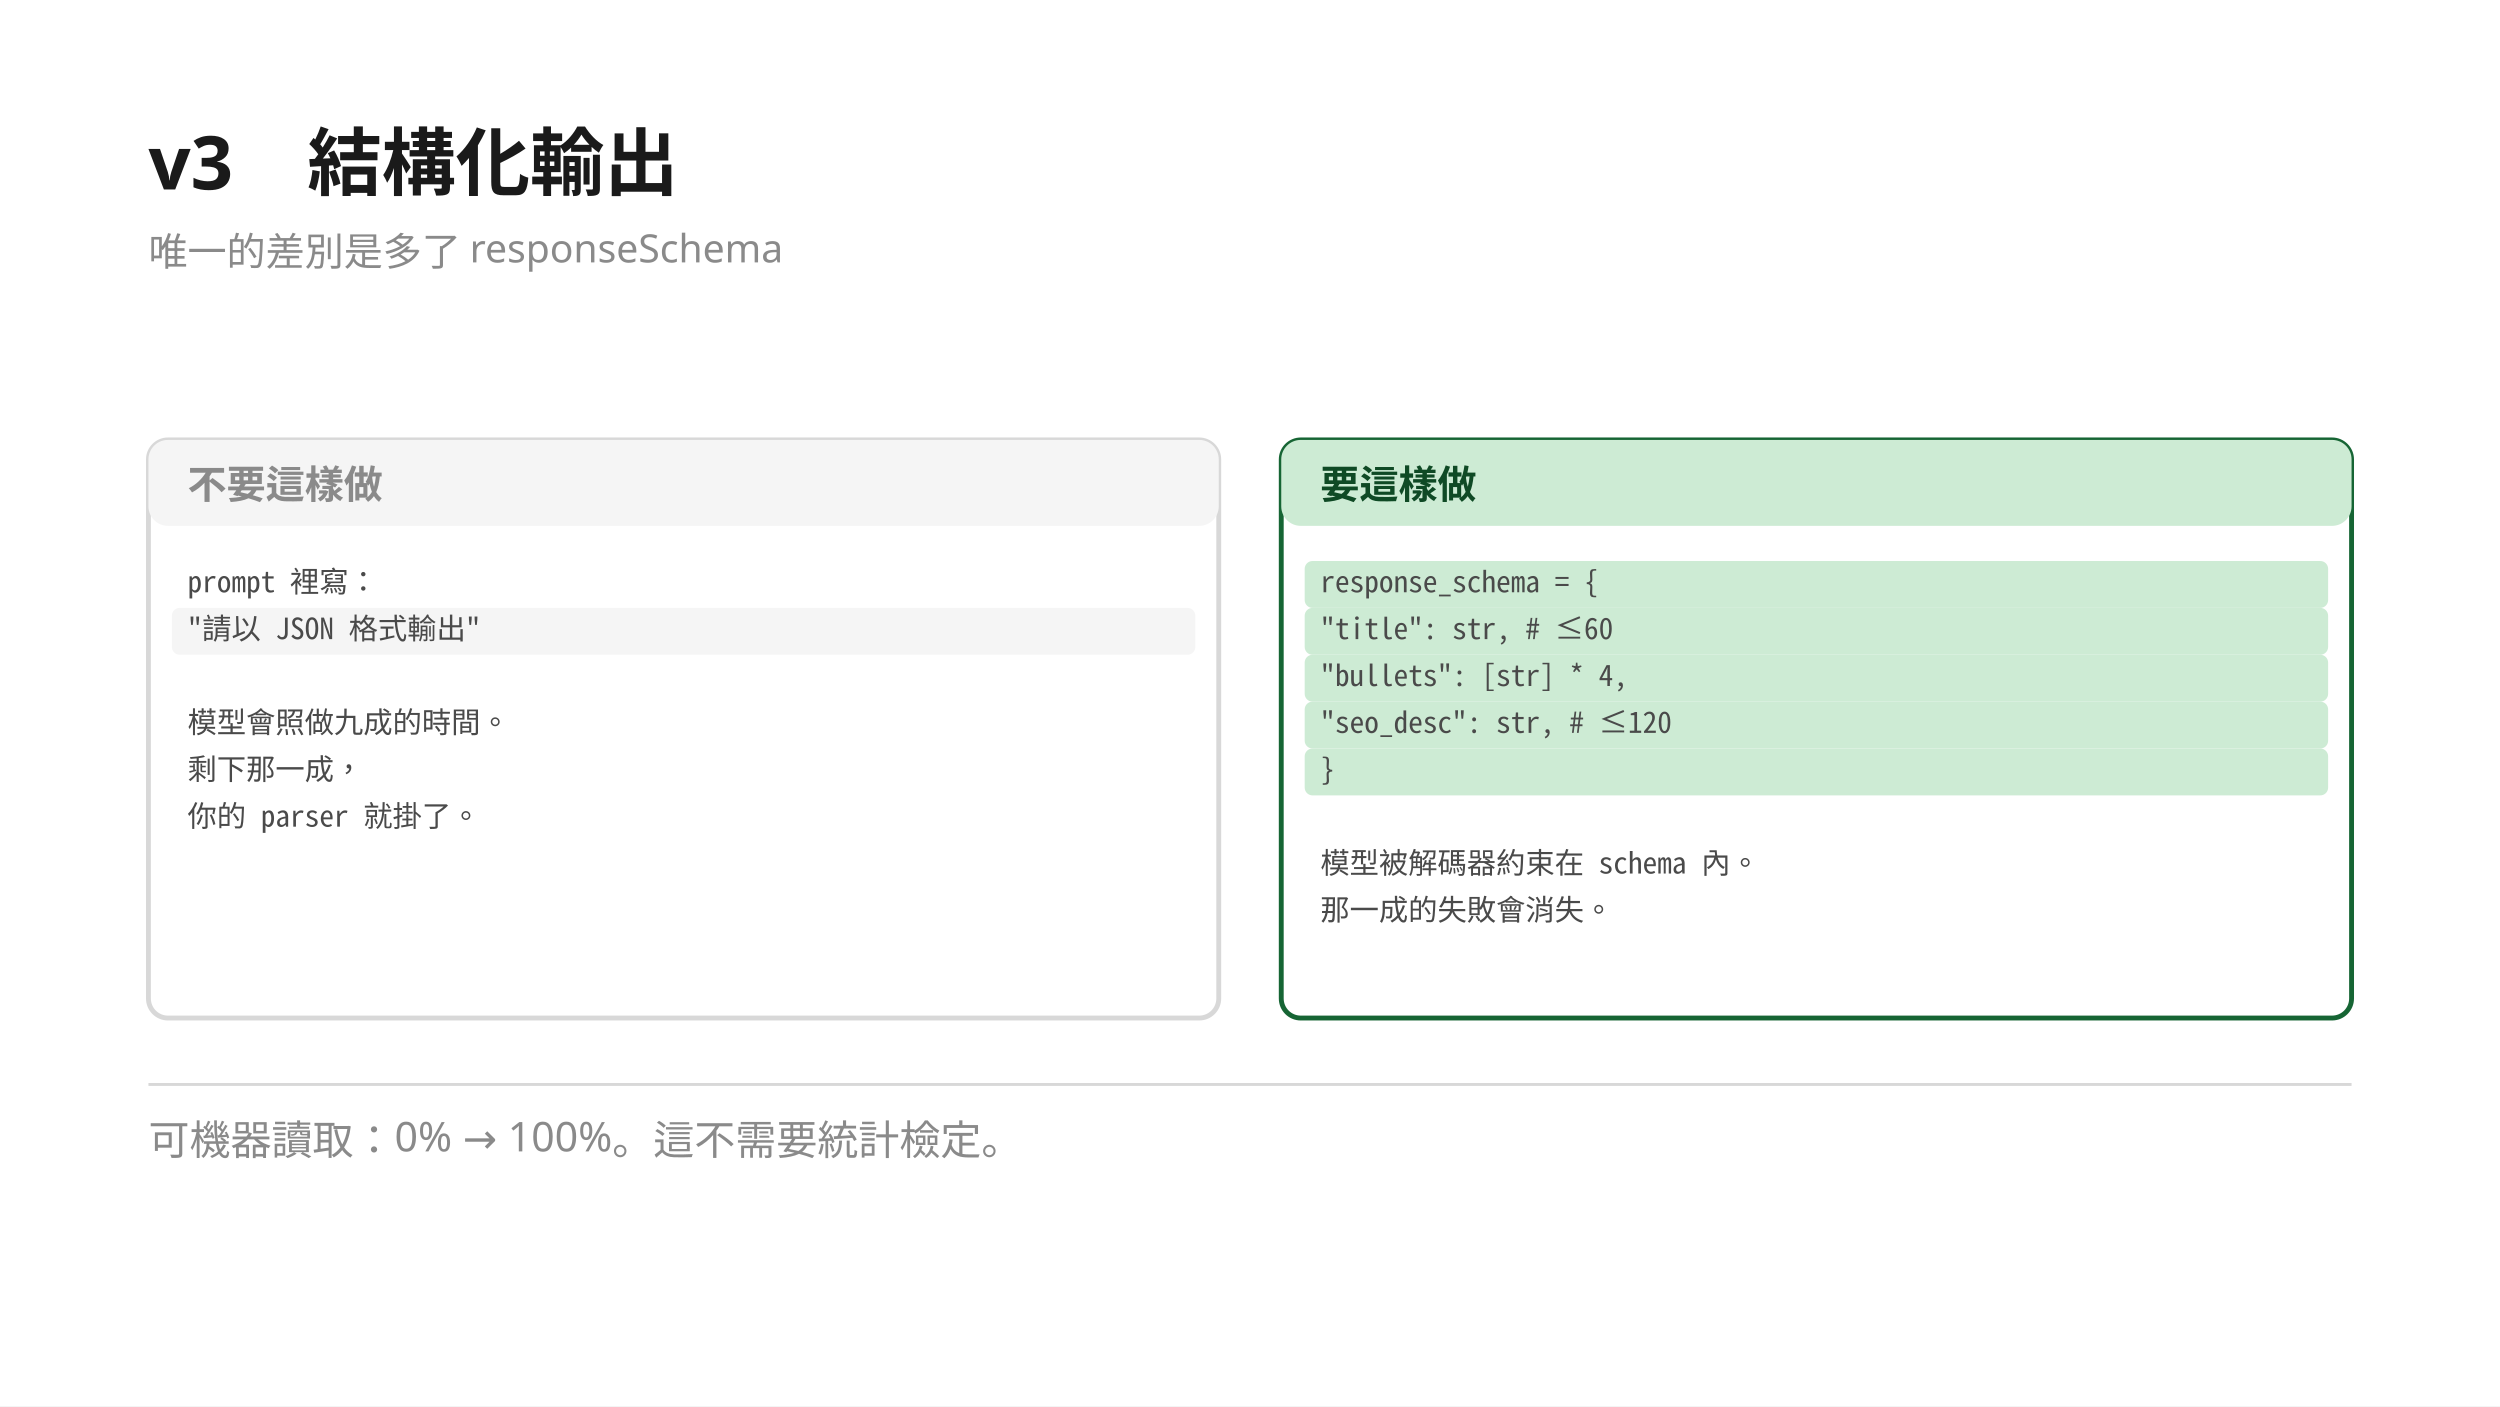
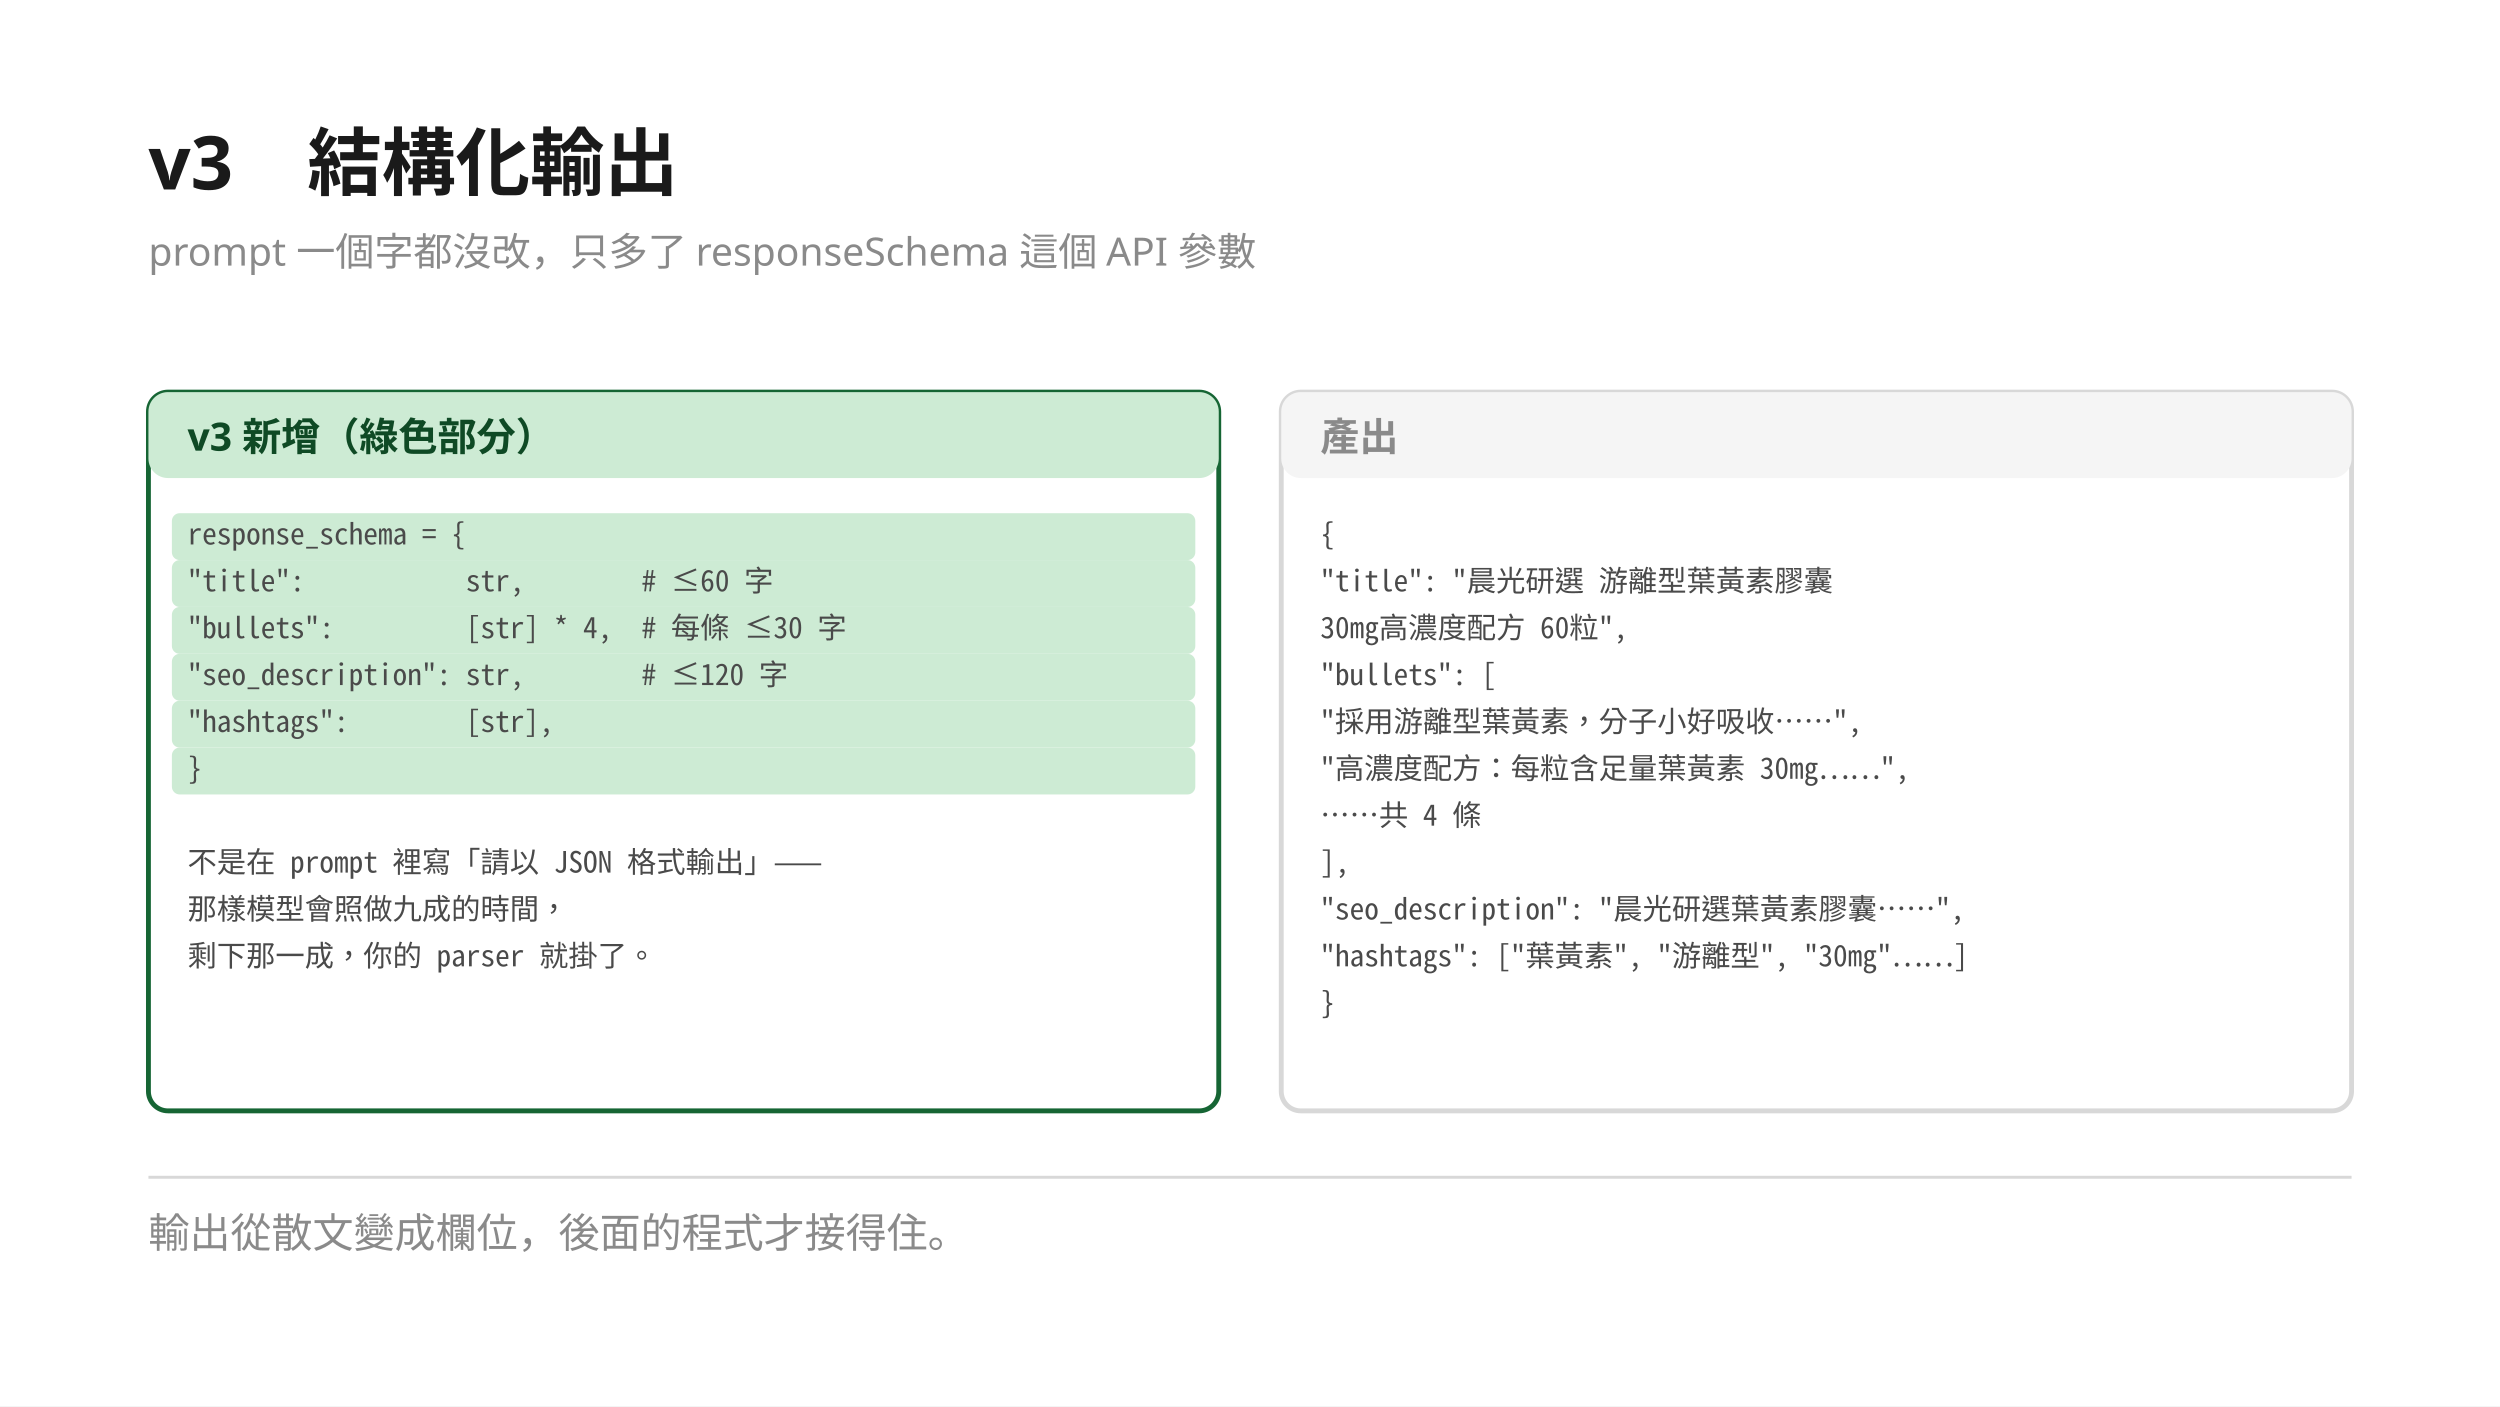
<svg xmlns="http://www.w3.org/2000/svg" viewBox="0 0 1280 720" width="1280" height="720" font-family="'PingFang TC','Noto Sans TC','Microsoft JhengHei','Hiragino Sans TC',sans-serif">
  <rect width="1280" height="720" fill="#ffffff" />
  <text x="76" y="97" font-size="38" fill="#1A1A1A" font-weight="700">v3　結構化輸出</text>
-   <text x="76" y="136" font-size="20" fill="#8A8A8A">唯一的差別是多了 responseSchema</text>
-   <rect x="76.0" y="225.24" width="548.0" height="296" rx="10" fill="#ffffff" stroke="#D8D8D8" stroke-width="2.5" />
-   <rect x="76.0" y="225.24" width="548.0" height="44" rx="10" fill="#F5F5F5" stroke="none" stroke-width="2" />
-   <text x="96.0" y="255.24" font-size="20" fill="#8A8A8A" font-weight="700">不要這樣做</text>
-   <text x="96.0" y="303.24" font-size="15" fill="#4A4A4A" font-family="'SF Mono','Menlo','Consolas','Noto Sans Mono CJK TC',monospace">prompt 裡寫：</text>
-   <rect x="88.0" y="311.24" width="524.0" height="24" rx="4" fill="#F5F5F5" stroke="none" stroke-width="2" />
-   <text x="96.0" y="327.24" font-size="15" fill="#4A4A4A" font-family="'SF Mono','Menlo','Consolas','Noto Sans Mono CJK TC',monospace">  "請以 JSON 格式輸出"</text>
-   <text x="96.0" y="351.24" font-size="15" fill="#4A4A4A" font-family="'SF Mono','Menlo','Consolas','Noto Sans Mono CJK TC',monospace" />
-   <text x="96.0" y="375.24" font-size="15" fill="#4A4A4A" font-family="'SF Mono','Menlo','Consolas','Noto Sans Mono CJK TC',monospace">模型會照做九成的時間。</text>
-   <text x="96.0" y="399.24" font-size="15" fill="#4A4A4A" font-family="'SF Mono','Menlo','Consolas','Noto Sans Mono CJK TC',monospace">剩下那一成，</text>
-   <text x="96.0" y="423.24" font-size="15" fill="#4A4A4A" font-family="'SF Mono','Menlo','Consolas','Noto Sans Mono CJK TC',monospace">你的 parser 就掛了。</text>
-   <rect x="656.0" y="225.24" width="548.0" height="296" rx="10" fill="#ffffff" stroke="#166534" stroke-width="2.5" />
-   <rect x="656.0" y="225.24" width="548.0" height="44" rx="10" fill="#CDEBD4" stroke="none" stroke-width="2" />
-   <text x="676.0" y="255.24" font-size="20" fill="#0F4A25" font-weight="700">要這樣做</text>
-   <rect x="668.0" y="287.24" width="524.0" height="24" rx="4" fill="#CDEBD4" stroke="none" stroke-width="2" />
-   <text x="676.0" y="303.24" font-size="15" fill="#4A4A4A" font-family="'SF Mono','Menlo','Consolas','Noto Sans Mono CJK TC',monospace">response_schema = {</text>
-   <rect x="668.0" y="311.24" width="524.0" height="24" rx="4" fill="#CDEBD4" stroke="none" stroke-width="2" />
-   <text x="676.0" y="327.24" font-size="15" fill="#4A4A4A" font-family="'SF Mono','Menlo','Consolas','Noto Sans Mono CJK TC',monospace">  "title":   str,  # ≤60</text>
-   <rect x="668.0" y="335.24" width="524.0" height="24" rx="4" fill="#CDEBD4" stroke="none" stroke-width="2" />
-   <text x="676.0" y="351.24" font-size="15" fill="#4A4A4A" font-family="'SF Mono','Menlo','Consolas','Noto Sans Mono CJK TC',monospace">  "bullets": [str] * 4,</text>
-   <rect x="668.0" y="359.24" width="524.0" height="24" rx="4" fill="#CDEBD4" stroke="none" stroke-width="2" />
-   <text x="676.0" y="375.24" font-size="15" fill="#4A4A4A" font-family="'SF Mono','Menlo','Consolas','Noto Sans Mono CJK TC',monospace">  "seo_desc": str, # ≤120</text>
-   <rect x="668.0" y="383.24" width="524.0" height="24" rx="4" fill="#CDEBD4" stroke="none" stroke-width="2" />
-   <text x="676.0" y="399.24" font-size="15" fill="#4A4A4A" font-family="'SF Mono','Menlo','Consolas','Noto Sans Mono CJK TC',monospace">}</text>
-   <text x="676.0" y="423.24" font-size="15" fill="#4A4A4A" font-family="'SF Mono','Menlo','Consolas','Noto Sans Mono CJK TC',monospace" />
-   <text x="676.0" y="447.24" font-size="15" fill="#4A4A4A" font-family="'SF Mono','Menlo','Consolas','Noto Sans Mono CJK TC',monospace">模型被解碼器約束在 schema 內。</text>
-   <text x="676.0" y="471.24" font-size="15" fill="#4A4A4A" font-family="'SF Mono','Menlo','Consolas','Noto Sans Mono CJK TC',monospace">那一成的失敗會消失。</text>
-   <line x1="76" y1="555.24" x2="1204" y2="555.24" stroke="#D8D8D8" stroke-width="1.5" />
-   <text x="76" y="591.24" font-size="21" fill="#8A8A8A">可機器讀取：0% → 100%。這不需要統計檢定。</text>
+   <text x="76" y="136" font-size="20" fill="#8A8A8A">prompt 一個字都沒改，只多了 responseSchema 這個 API 參數</text>
+   <rect x="76.0" y="200.76" width="548.0" height="368" rx="10" fill="#ffffff" stroke="#166534" stroke-width="2.5" />
+   <rect x="76.0" y="200.76" width="548.0" height="44" rx="10" fill="#CDEBD4" stroke="none" stroke-width="2" />
+   <text x="96.0" y="230.76" font-size="20" fill="#0F4A25" font-weight="700">v3 新增（綠色部分）</text>
+   <rect x="88.0" y="262.76" width="524.0" height="24" rx="4" fill="#CDEBD4" stroke="none" stroke-width="2" />
+   <text x="96.0" y="278.76" font-size="15" fill="#4A4A4A" font-family="'SF Mono','Menlo','Consolas','Noto Sans Mono CJK TC',monospace">response_schema = {</text>
+   <rect x="88.0" y="286.76" width="524.0" height="24" rx="4" fill="#CDEBD4" stroke="none" stroke-width="2" />
+   <text x="96.0" y="302.76" font-size="15" fill="#4A4A4A" font-family="'SF Mono','Menlo','Consolas','Noto Sans Mono CJK TC',monospace">  "title":           str,        # ≤60 字</text>
+   <rect x="88.0" y="310.76" width="524.0" height="24" rx="4" fill="#CDEBD4" stroke="none" stroke-width="2" />
+   <text x="96.0" y="326.76" font-size="15" fill="#4A4A4A" font-family="'SF Mono','Menlo','Consolas','Noto Sans Mono CJK TC',monospace">  "bullets":         [str] * 4,  # 每條 ≤30 字</text>
+   <rect x="88.0" y="334.76" width="524.0" height="24" rx="4" fill="#CDEBD4" stroke="none" stroke-width="2" />
+   <text x="96.0" y="350.76" font-size="15" fill="#4A4A4A" font-family="'SF Mono','Menlo','Consolas','Noto Sans Mono CJK TC',monospace">  "seo_description": str,        # ≤120 字</text>
+   <rect x="88.0" y="358.76" width="524.0" height="24" rx="4" fill="#CDEBD4" stroke="none" stroke-width="2" />
+   <text x="96.0" y="374.76" font-size="15" fill="#4A4A4A" font-family="'SF Mono','Menlo','Consolas','Noto Sans Mono CJK TC',monospace">  "hashtags":        [str],</text>
+   <rect x="88.0" y="382.76" width="524.0" height="24" rx="4" fill="#CDEBD4" stroke="none" stroke-width="2" />
+   <text x="96.0" y="398.76" font-size="15" fill="#4A4A4A" font-family="'SF Mono','Menlo','Consolas','Noto Sans Mono CJK TC',monospace">}</text>
+   <text x="96.0" y="422.76" font-size="15" fill="#4A4A4A" font-family="'SF Mono','Menlo','Consolas','Noto Sans Mono CJK TC',monospace" />
+   <text x="96.0" y="446.76" font-size="15" fill="#4A4A4A" font-family="'SF Mono','Menlo','Consolas','Noto Sans Mono CJK TC',monospace">不是在 prompt 裡寫「請以 JSON 格式輸出」——</text>
+   <text x="96.0" y="470.76" font-size="15" fill="#4A4A4A" font-family="'SF Mono','Menlo','Consolas','Noto Sans Mono CJK TC',monospace">那樣模型會照做九成的時間，</text>
+   <text x="96.0" y="494.76" font-size="15" fill="#4A4A4A" font-family="'SF Mono','Menlo','Consolas','Noto Sans Mono CJK TC',monospace">剩下那一成，你的 parser 就掛了。</text>
+   <rect x="656.0" y="200.76" width="548.0" height="368" rx="10" fill="#ffffff" stroke="#D8D8D8" stroke-width="2.5" />
+   <rect x="656.0" y="200.76" width="548.0" height="44" rx="10" fill="#F5F5F5" stroke="none" stroke-width="2" />
+   <text x="676.0" y="230.76" font-size="20" fill="#8A8A8A" font-weight="700">產出</text>
+   <text x="676.0" y="278.76" font-size="15" fill="#4A4A4A" font-family="'SF Mono','Menlo','Consolas','Noto Sans Mono CJK TC',monospace">{</text>
+   <text x="676.0" y="302.76" font-size="15" fill="#4A4A4A" font-family="'SF Mono','Menlo','Consolas','Noto Sans Mono CJK TC',monospace">  "title": "晨光研選 游離型葉黃素膠囊</text>
+   <text x="676.0" y="326.76" font-size="15" fill="#4A4A4A" font-family="'SF Mono','Menlo','Consolas','Noto Sans Mono CJK TC',monospace">            30mg高濃度配方 60粒",</text>
+   <text x="676.0" y="350.76" font-size="15" fill="#4A4A4A" font-family="'SF Mono','Menlo','Consolas','Noto Sans Mono CJK TC',monospace">  "bullets": [</text>
+   <text x="676.0" y="374.76" font-size="15" fill="#4A4A4A" font-family="'SF Mono','Menlo','Consolas','Noto Sans Mono CJK TC',monospace">    "採用游離型葉黃素，分子小好吸收⋯⋯",</text>
+   <text x="676.0" y="398.76" font-size="15" fill="#4A4A4A" font-family="'SF Mono','Menlo','Consolas','Noto Sans Mono CJK TC',monospace">    "高濃度配方：每粒含足量葉黃素 30mg⋯⋯",</text>
+   <text x="676.0" y="422.76" font-size="15" fill="#4A4A4A" font-family="'SF Mono','Menlo','Consolas','Noto Sans Mono CJK TC',monospace">    ⋯⋯共 4 條</text>
+   <text x="676.0" y="446.76" font-size="15" fill="#4A4A4A" font-family="'SF Mono','Menlo','Consolas','Noto Sans Mono CJK TC',monospace">  ],</text>
+   <text x="676.0" y="470.76" font-size="15" fill="#4A4A4A" font-family="'SF Mono','Menlo','Consolas','Noto Sans Mono CJK TC',monospace">  "seo_description": "晨光研選葉黃素膠囊⋯⋯",</text>
+   <text x="676.0" y="494.76" font-size="15" fill="#4A4A4A" font-family="'SF Mono','Menlo','Consolas','Noto Sans Mono CJK TC',monospace">  "hashtags": ["葉黃素", "游離型", "30mg"⋯⋯]</text>
+   <text x="676.0" y="518.76" font-size="15" fill="#4A4A4A" font-family="'SF Mono','Menlo','Consolas','Noto Sans Mono CJK TC',monospace">}</text>
+   <line x1="76" y1="602.76" x2="1204" y2="602.76" stroke="#D8D8D8" stroke-width="1.5" />
+   <text x="76" y="638.76" font-size="21" fill="#8A8A8A">輸出從散文變成欄位，後面的程式才接得住。</text>
</svg>
